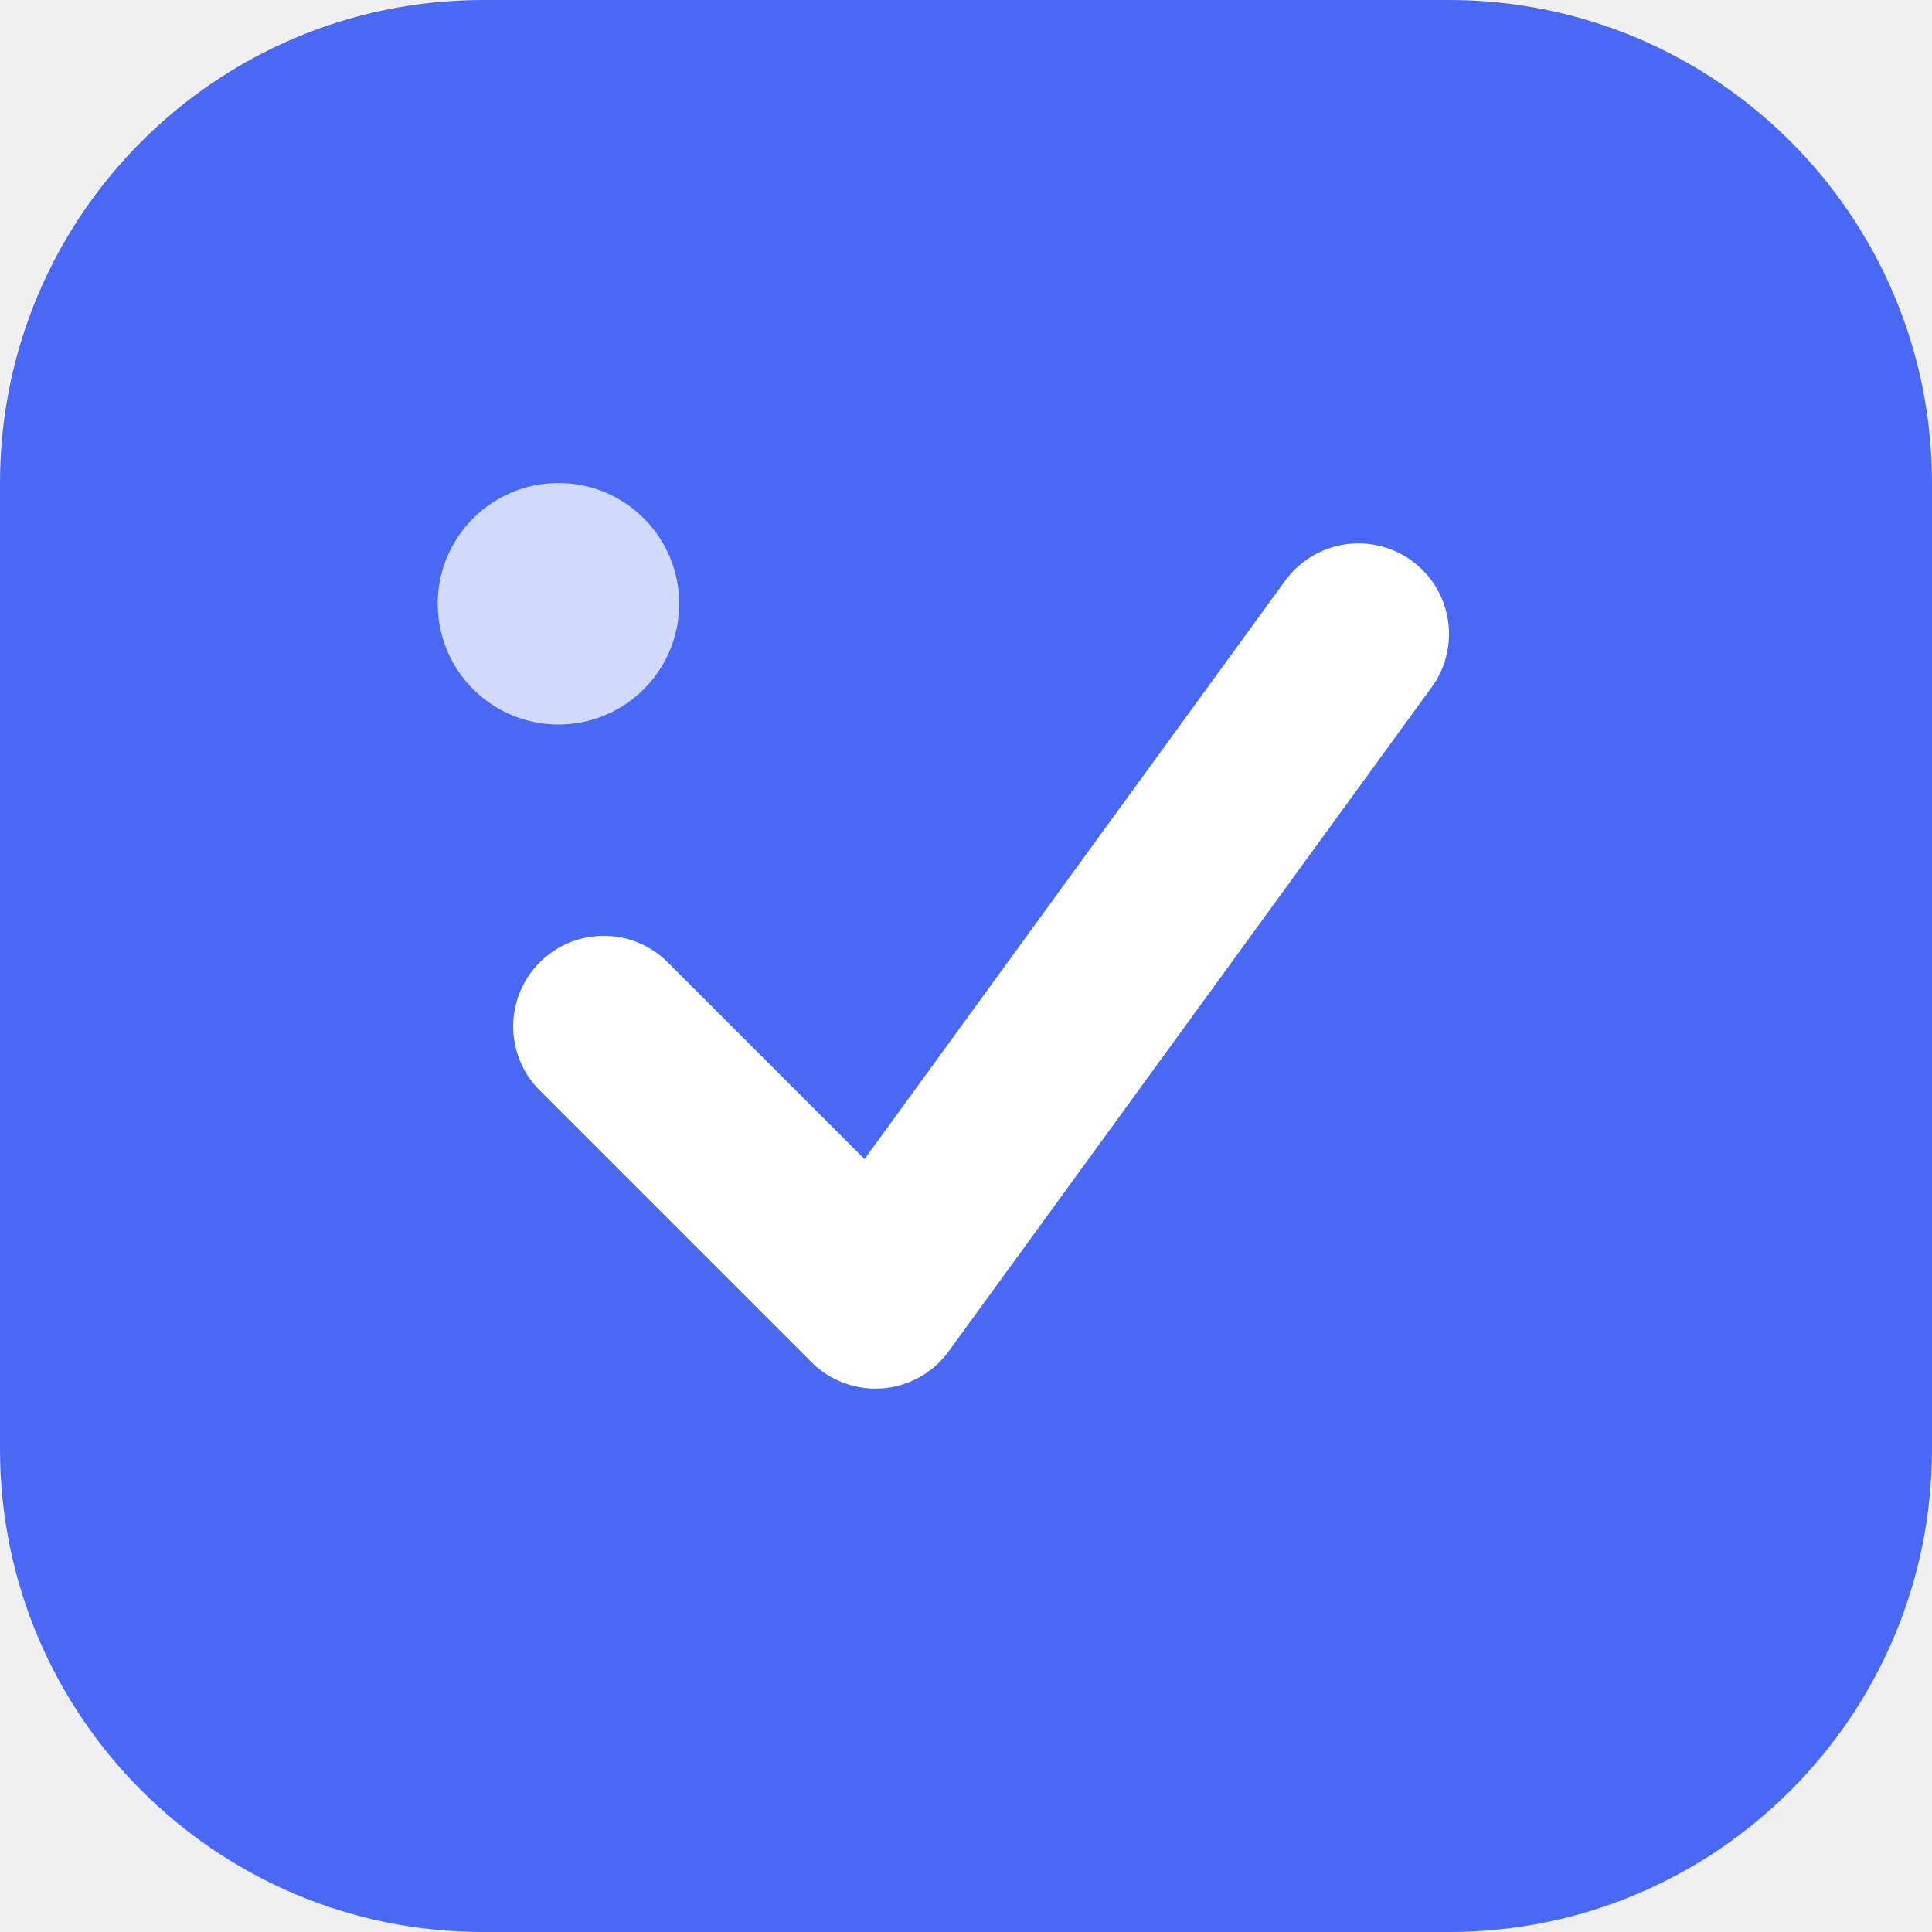
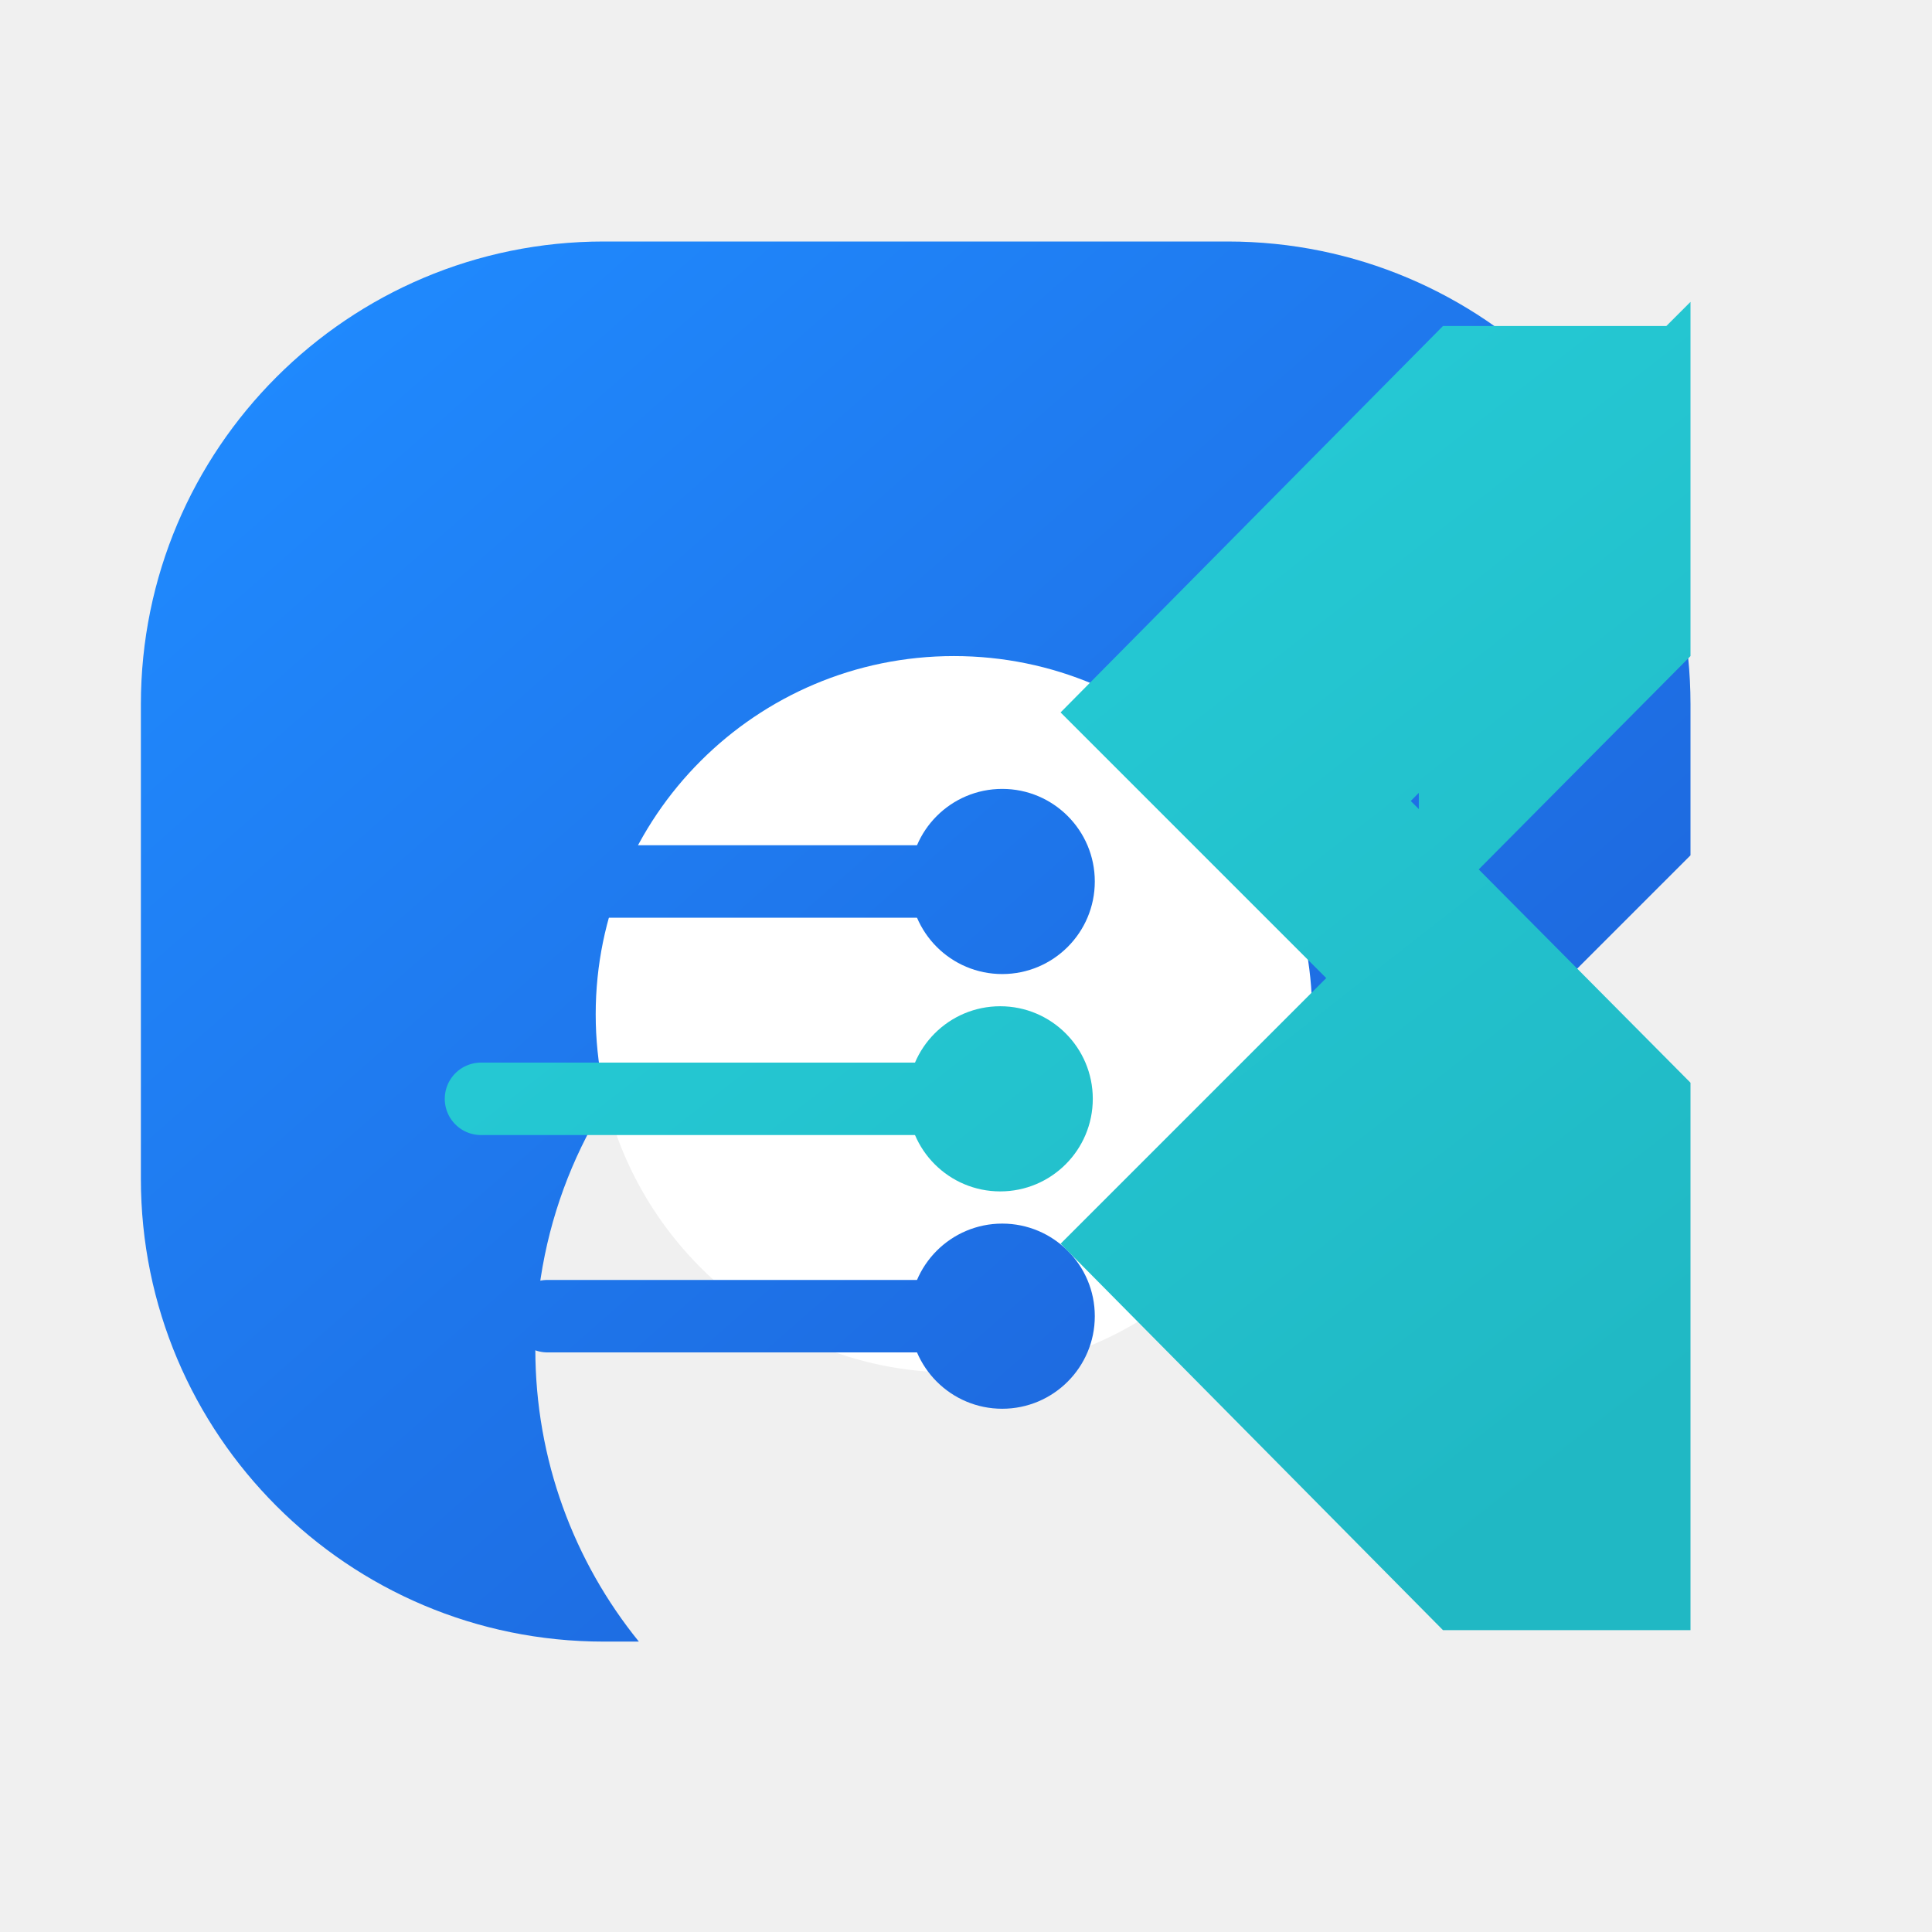
- <svg xmlns="http://www.w3.org/2000/svg" width="128" height="128" viewBox="0 0 128 128" fill="none">
-   <rect width="128" height="128" rx="32" fill="#4969F5" />
-   <path d="M40 68L58 86L90 42" stroke="white" stroke-width="12" stroke-linecap="round" stroke-linejoin="round" />
-   <circle cx="37" cy="40" r="8" fill="white" opacity="0.75" />
+ <svg xmlns="http://www.w3.org/2000/svg" width="96" height="96" viewBox="0 0 96 96" fill="none">
+   <defs>
+     <linearGradient id="qinkitBlue" x1="14" y1="12" x2="71" y2="77" gradientUnits="userSpaceOnUse">
+       <stop stop-color="#1F8BFF" />
+       <stop offset="1" stop-color="#1E63D9" />
+     </linearGradient>
+     <linearGradient id="qinkitTeal" x1="52" y1="28" x2="84" y2="69" gradientUnits="userSpaceOnUse">
+       <stop stop-color="#25C9D4" />
+       <stop offset="1" stop-color="#20B8C4" />
+     </linearGradient>
+   </defs>
+   <path d="M30 12H61C73.703 12 84 22.297 84 35V42.5L70.2 56.3C66.343 48.919 58.623 43.9 49.73 43.9C36.957 43.9 26.6 54.257 26.6 67.03C26.6 72.54 28.528 77.6 31.745 81.57H30C17.297 81.57 7 71.272 7 58.57V35C7 22.297 17.297 12 30 12Z" fill="url(#qinkitBlue)" />
+   <circle cx="47.4" cy="50.4" r="17.8" fill="white" />
+   <path d="M27.2 43.8H46.6" stroke="url(#qinkitBlue)" stroke-width="3.6" stroke-linecap="round" />
+   <circle cx="49.8" cy="43.8" r="4.6" fill="url(#qinkitBlue)" />
+   <path d="M23.9 54.6H46.4" stroke="url(#qinkitTeal)" stroke-width="3.6" stroke-linecap="round" />
+   <circle cx="49.7" cy="54.6" r="4.6" fill="url(#qinkitTeal)" />
+   <path d="M27.2 65.4H46.6" stroke="url(#qinkitBlue)" stroke-width="3.6" stroke-linecap="round" />
+   <circle cx="49.8" cy="65.4" r="4.6" fill="url(#qinkitBlue)" />
+   <path d="M70.5 28.5L84 15V25.8L70.1 39.8L84 53.8V64.6L65.1 45.7L84 64.6V81H71.7L52.7 61.8L65.9 48.6L52.7 35.4L71.7 16.2H84V32.6L70.5 46.2" fill="url(#qinkitTeal)" />
</svg>
